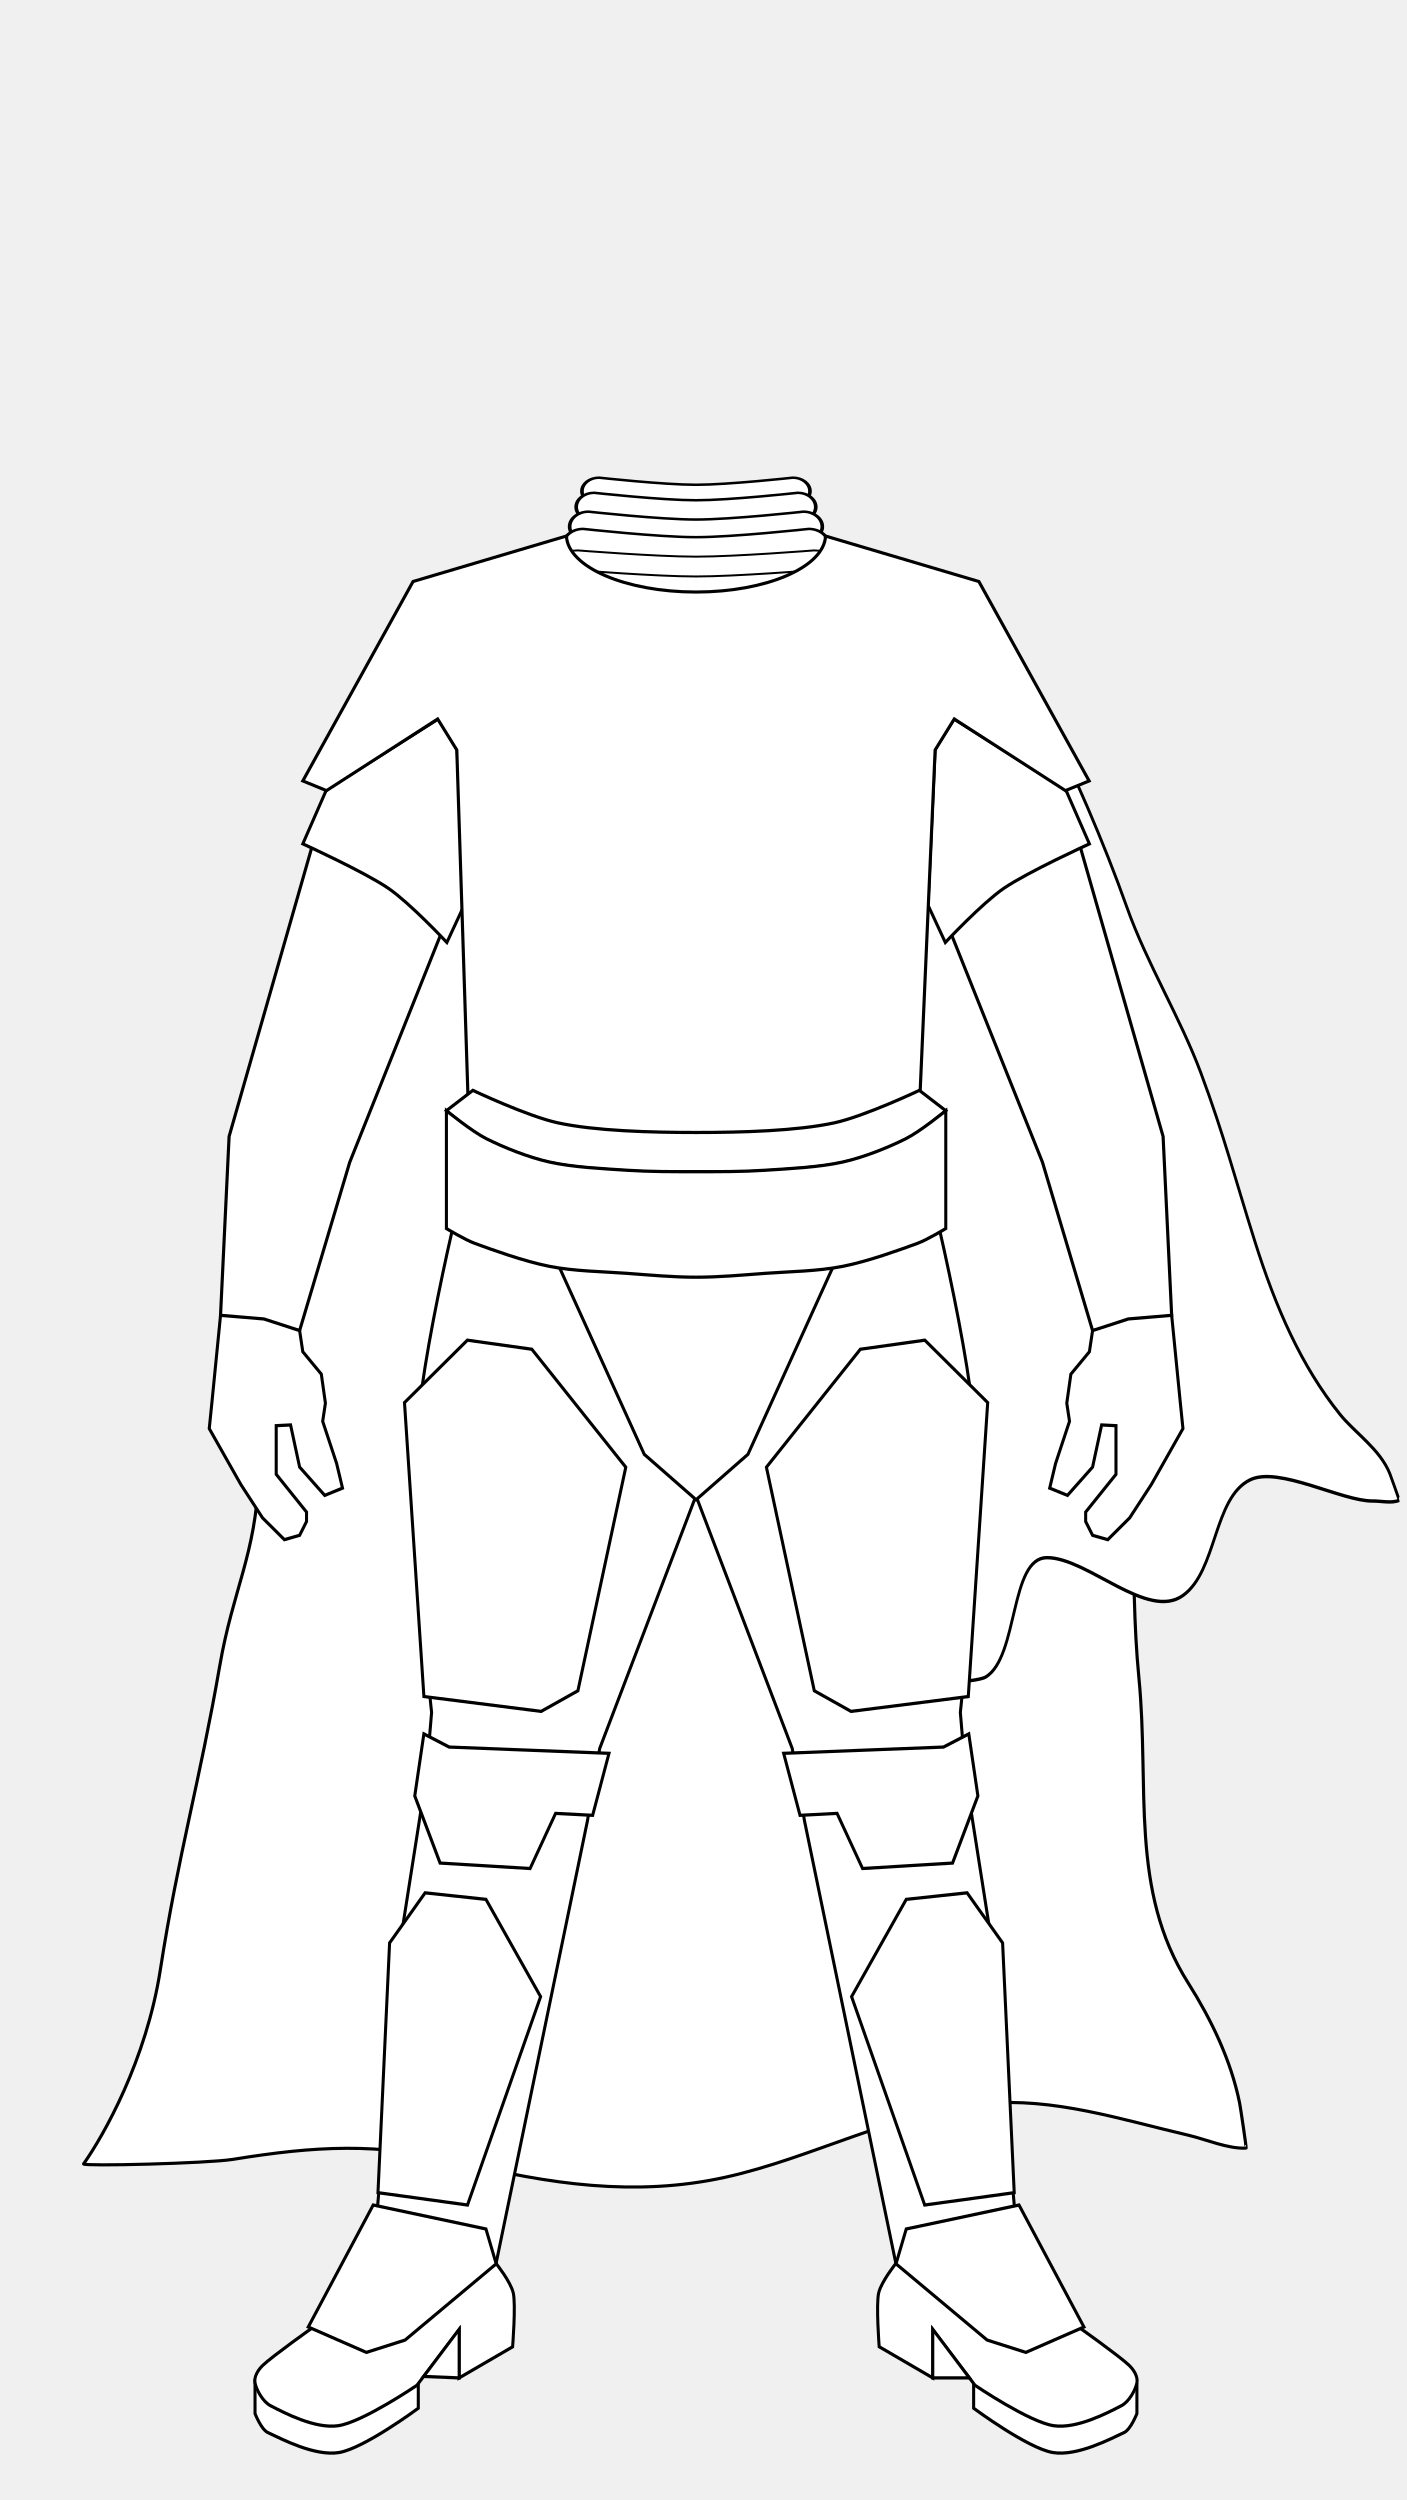
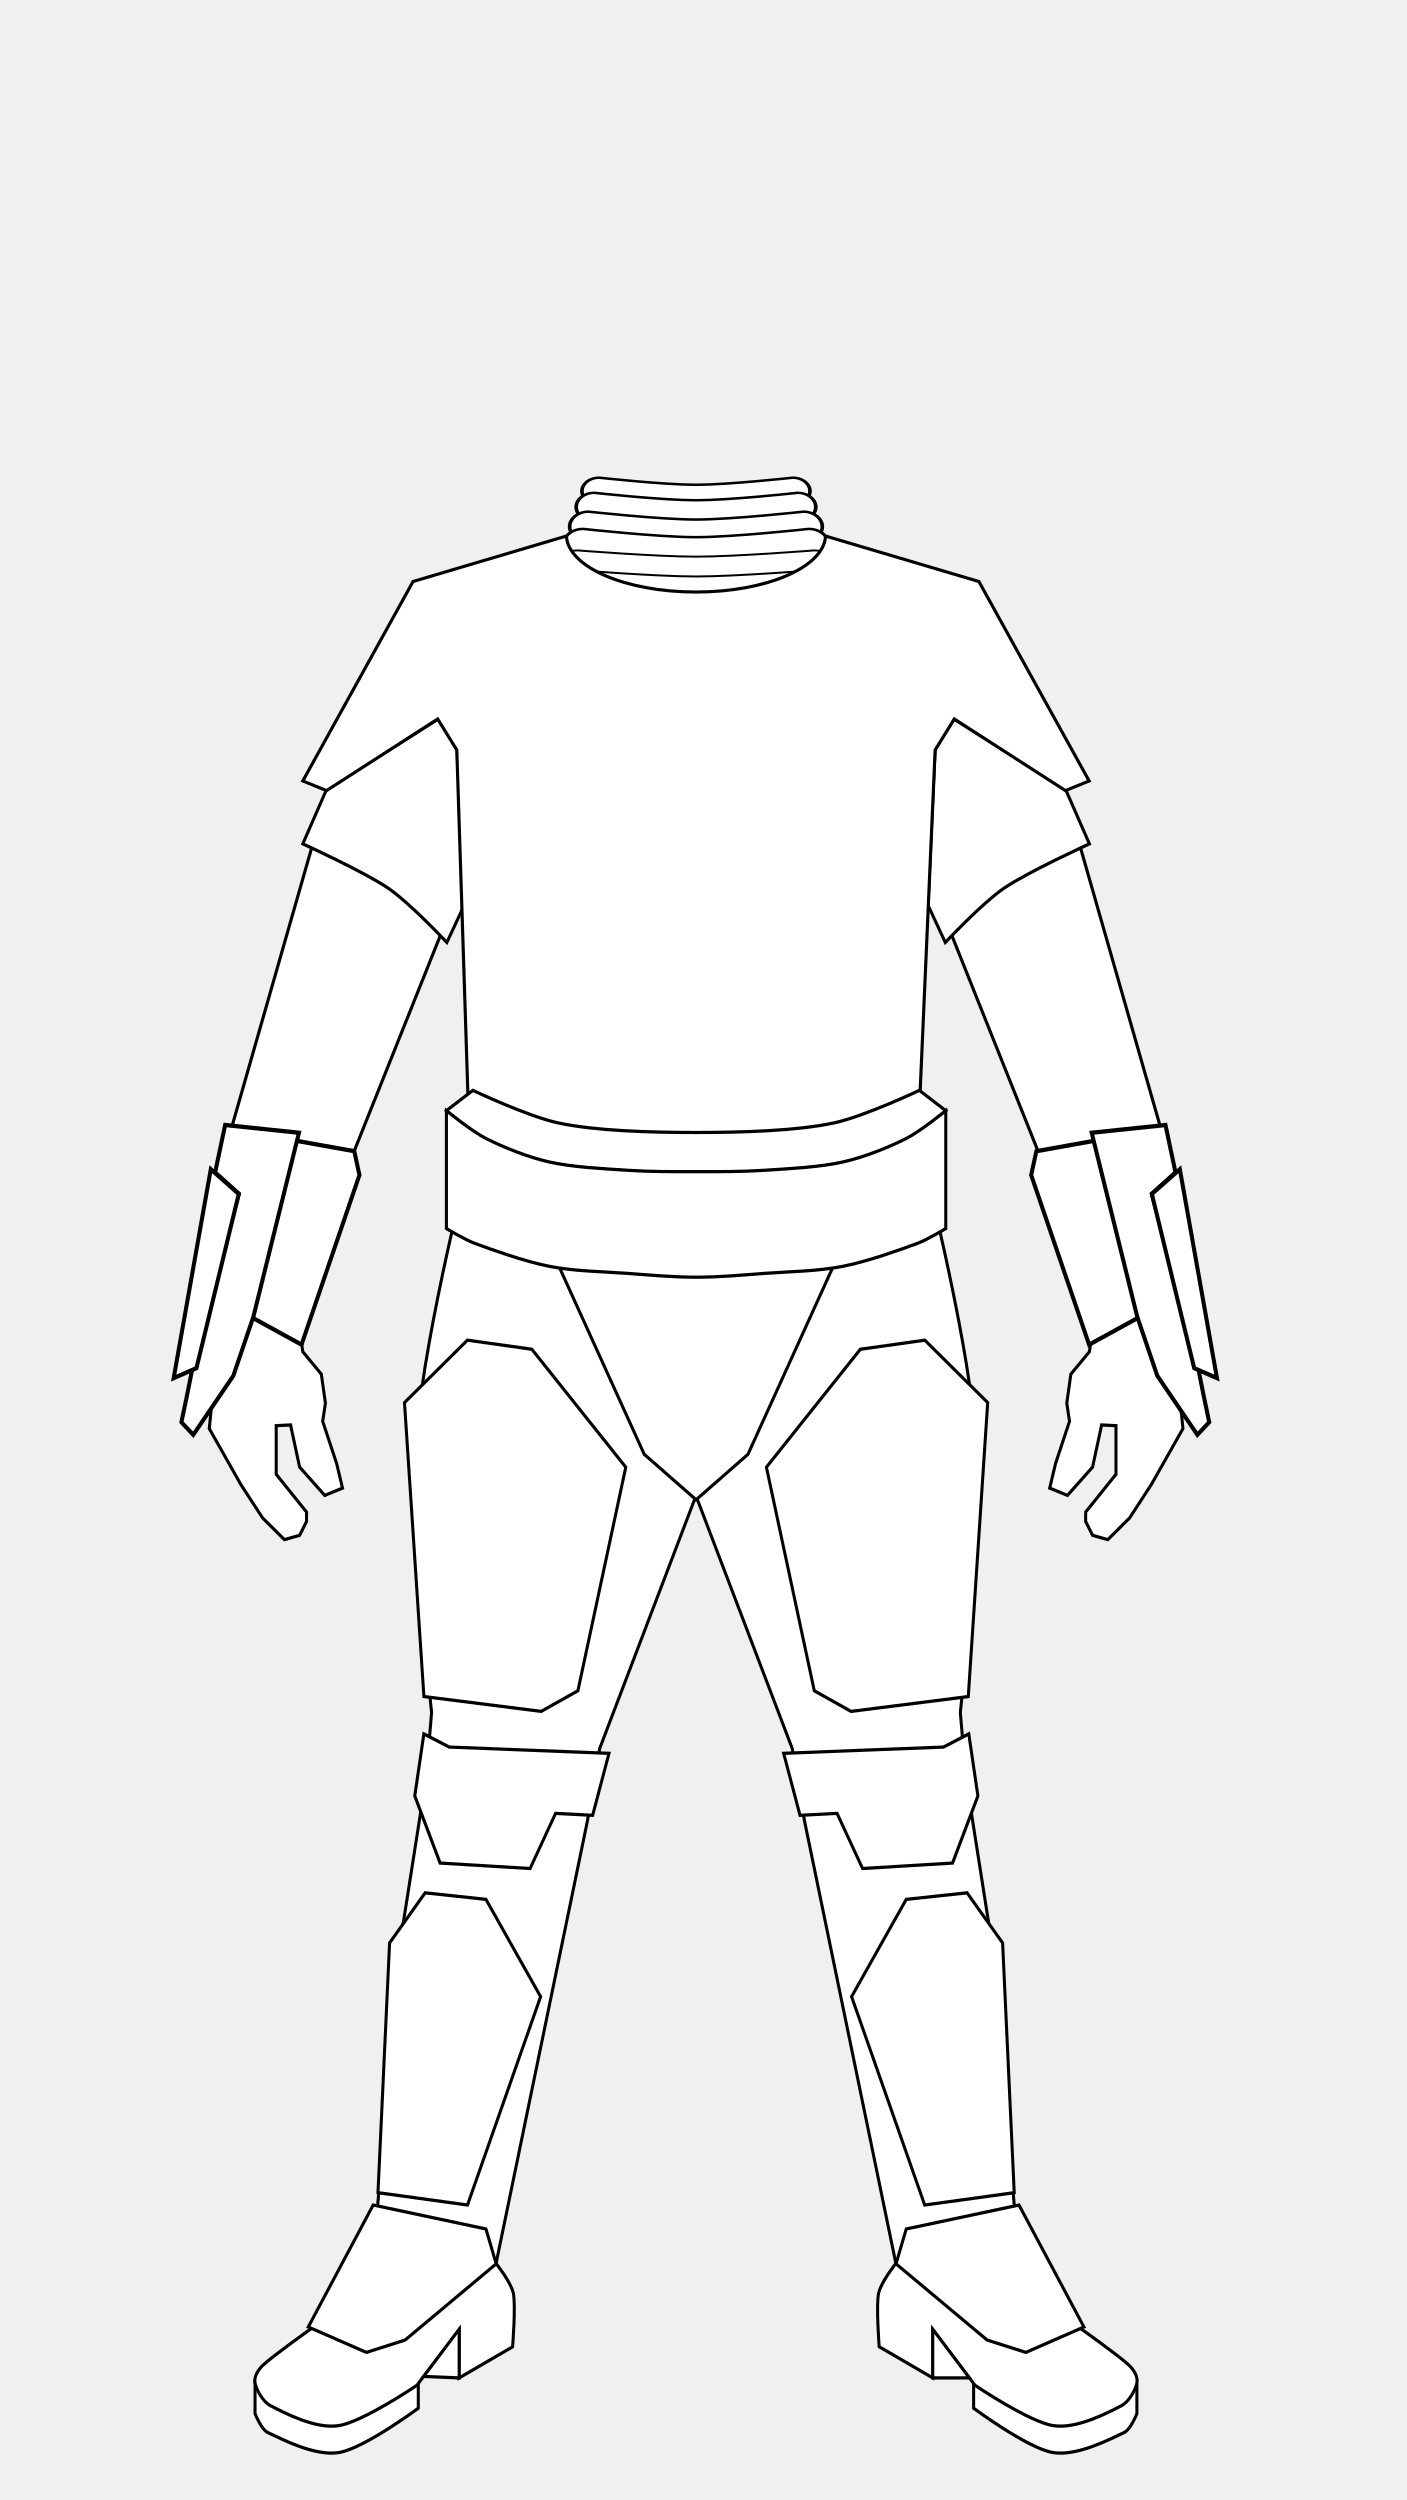
<svg xmlns="http://www.w3.org/2000/svg" id="Male-Body" width="100%" height="100%" viewBox="0 0 1800 3200" version="1.1" style="stroke:black;fill:white;">
  <style>
		.overrideFill [style] {
			fill: inherit !important;
		}
	</style>
-   <g id="Back" transform="matrix(1,0,0,1,-345.148,0)">
-     <g id="Cape-Full" transform="matrix(4.16667,0,0,4.16667,-106.797,-2.27374e-13)">
-       <path d="M282.382,188.133C252.498,199.416 219.224,253.787 215.107,295.138C212.51,321.231 199.786,347.741 200.978,373.719C202.186,400.062 188.897,427.382 187.92,453.706C187.04,477.422 180.043,488.257 175.981,511.709C169.904,546.803 163.185,569.926 157.733,605.049C153.4,632.967 140.299,656.04 134.145,664.751C133.582,665.547 172.258,664.613 180.066,663.35C205.284,659.269 224.613,658.09 249.639,664.229C276.827,670.898 303.539,674.986 331.343,668.837C358.129,662.913 383.311,648.755 410.783,646.225C432.127,644.259 452.952,651.144 473.474,655.924C478.676,657.136 485.884,660.234 491.268,659.892C491.404,659.884 489.545,647.386 489.273,646.04C486.62,632.918 480.568,620.393 473.47,609.161C455.416,580.592 461.642,549.247 458.342,515.481C455.143,482.746 458.488,449.941 452.986,417.265C448.119,388.362 431.018,361.468 426.736,332.303C421.711,298.087 410.04,261.437 399.709,228.191C387.039,187.419 312.266,176.85 282.382,188.133Z" style="stroke-width:0.97px;" />
-     </g>
-     <g id="Cape-Shoulder" transform="matrix(0.871254,0,0,1.0528,117.868,-16.9251)">
-       <path d="M1552.7,783.806C1536.45,746.35 1522.52,708.924 1522.52,708.924C1528.19,698.577 1571.95,698.914 1584.23,699.549C1612.85,701.028 1653.09,711.751 1670.56,729.276C1680.53,739.27 1700.88,739.819 1707.64,751.967C1708.17,752.916 1714.34,763.088 1713.75,763.539C1713.67,763.599 1717.21,784.138 1721.36,808.087C1750.4,827.225 1776.49,852.445 1794.03,881.876C1838.26,956.076 1882.39,1039.73 1916.55,1119.39C1945.68,1187.3 1994.99,1253.64 2025.12,1320.56C2059.17,1396.22 2075.4,1449.28 2104.84,1526.43C2135.2,1606.03 2172.7,1677.06 2229.28,1735.43C2251.53,1758.38 2288.19,1777.74 2302.77,1807.86C2304.26,1810.95 2316.79,1840.04 2316.52,1840.14C2305.86,1844.13 2289.09,1840.88 2277.71,1841.02C2232.81,1841.54 2138.94,1798.1 2097.11,1815.4C2043.26,1837.66 2049.08,1925.72 1999,1955.77C1947.02,1986.97 1858.82,1909.99 1799.1,1909.88C1744.13,1909.77 1757.38,2030.24 1709.18,2054.92C1694.26,2062.56 1596.3,2064.12 1596.88,2061.87C1603.23,2037.21 1613.58,1973.8 1602.77,1903.84C1589.18,1815.83 1586.57,1756.05 1574.26,1667.74C1566.04,1608.72 1572.61,1578.45 1557.76,1520.67C1541.28,1456.53 1549.02,1382.75 1528.1,1319.86C1507.47,1257.83 1514.64,1186.34 1501.6,1121.81C1480.94,1019.54 1498.72,829.766 1551.31,784.951C1551.77,784.562 1552.23,784.181 1552.7,783.806Z" style="stroke-width:4.18px;" />
-     </g>
+   <g id="Back">
+     <defs>
+       <g id="Full_Cape" transform="matrix(4.16667,0,0,4.16667,-106.797,0)">
+         <path id="Cape_Full" d="M282.382,188.133C252.498,199.416 219.224,253.787 215.107,295.138C212.51,321.231 199.786,347.741 200.978,373.719C202.186,400.062 188.897,427.382 187.92,453.706C187.04,477.422 180.043,488.257 175.981,511.709C169.904,546.803 163.185,569.926 157.733,605.049C153.4,632.967 140.299,656.04 134.145,664.751C133.582,665.547 172.258,664.613 180.066,663.35C205.284,659.269 224.613,658.09 249.639,664.229C276.827,670.898 303.539,674.986 331.343,668.837C358.129,662.913 383.311,648.755 410.783,646.225C432.127,644.259 452.952,651.144 473.474,655.924C478.676,657.136 485.884,660.234 491.268,659.892C491.404,659.884 489.545,647.386 489.273,646.04C486.62,632.918 480.568,620.393 473.47,609.161C455.416,580.592 461.642,549.247 458.342,515.481C455.143,482.746 458.488,449.941 452.986,417.265C448.119,388.362 431.018,361.468 426.736,332.303C421.711,298.087 410.04,261.437 399.709,228.191C387.039,187.419 312.266,176.85 282.382,188.133Z" style="stroke-width:0.97px;" />
+       </g>
+       <g id="Shoulder_Cape" transform="matrix(0.871254,0,0,1.0528,117.868,-16.9251)">
+         <path id="Cape_Shoulder" d="M1552.7,783.806C1536.45,746.35 1522.52,708.924 1522.52,708.924C1528.19,698.577 1571.95,698.914 1584.23,699.549C1612.85,701.028 1653.09,711.751 1670.56,729.276C1680.53,739.27 1700.88,739.819 1707.64,751.967C1708.17,752.916 1714.34,763.088 1713.75,763.539C1713.67,763.599 1717.21,784.138 1721.36,808.087C1750.4,827.225 1776.49,852.445 1794.03,881.876C1838.26,956.076 1882.39,1039.73 1916.55,1119.39C1945.68,1187.3 1994.99,1253.64 2025.12,1320.56C2059.17,1396.22 2075.4,1449.28 2104.84,1526.43C2135.2,1606.03 2172.7,1677.06 2229.28,1735.43C2251.53,1758.38 2288.19,1777.74 2302.77,1807.86C2304.26,1810.95 2316.79,1840.04 2316.52,1840.14C2305.86,1844.13 2289.09,1840.88 2277.71,1841.02C2232.81,1841.54 2138.94,1798.1 2097.11,1815.4C2043.26,1837.66 2049.08,1925.72 1999,1955.77C1947.02,1986.97 1858.82,1909.99 1799.1,1909.88C1744.13,1909.77 1757.38,2030.24 1709.18,2054.92C1694.26,2062.56 1596.3,2064.12 1596.88,2061.87C1603.23,2037.21 1613.58,1973.8 1602.77,1903.84C1589.18,1815.83 1586.57,1756.05 1574.26,1667.74C1566.04,1608.72 1572.61,1578.45 1557.76,1520.67C1541.28,1456.53 1549.02,1382.75 1528.1,1319.86C1507.47,1257.83 1514.64,1186.34 1501.6,1121.81C1480.94,1019.54 1498.72,829.766 1551.31,784.951C1551.77,784.562 1552.23,784.181 1552.7,783.806Z" style="stroke-width:4.18px;" />
+       </g>
+     </defs>
+     <g id="Cape" class="optional" transform="matrix(1,0,0,1,-345.148,0)">
+ 			</g>
  </g>
  <g id="Body" transform="matrix(1.00223,0,0,1.14613,-458.879,1182.3)">
-     <g id="Boots" transform="matrix(1.32517,0,0,1.49961,729.581,-966.59)">
-       <g transform="matrix(1.31718,0,0,1.08136,-758.572,-124.051)">
-         <path d="M726.29,1716.4L726.29,1733.18C726.29,1733.18 686.583,1760.92 668.24,1763.71C650.512,1766.41 626.465,1754.43 616.231,1749.95C611.31,1747.8 606.835,1736.87 606.835,1736.87L606.835,1716.07L618.244,1729.82L668.576,1744.25L726.29,1716.4Z" style="stroke-width:2.24px;" />
-       </g>
-       <g transform="matrix(-1.31718,0,0,1.08136,1689.97,-124.051)">
-         <path d="M726.29,1716.4L726.29,1733.18C726.29,1733.18 686.583,1760.92 668.24,1763.71C650.512,1766.41 626.465,1754.43 616.231,1749.95C611.31,1747.8 606.835,1736.87 606.835,1736.87L606.835,1716.07C606.835,1716.07 612.824,1727.35 618.244,1729.82C628.534,1734.52 668.576,1744.25 668.576,1744.25L726.29,1716.4Z" style="stroke-width:2.24px;" />
-       </g>
-       <g transform="matrix(1.31718,0,0,1.08136,-758.572,-122.969)">
-         <path d="M649.785,1676.13C649.785,1676.13 619.698,1696.21 612.54,1702.64C609.227,1705.62 605.942,1710.36 606.835,1714.72C607.786,1719.37 612.409,1727.66 618.244,1730.49C628.366,1735.41 650.646,1746.48 667.569,1744.25C685.409,1741.9 725.283,1716.4 725.283,1716.4L756.196,1678.15L756.083,1711.37L795.299,1689.89C795.299,1689.89 797.784,1660.65 795.748,1652.65C793.795,1644.97 783.196,1632.47 783.196,1632.47L728.303,1626.14L649.785,1676.13Z" style="stroke-width:2.24px;" />
-       </g>
-       <g transform="matrix(-1.31718,0,0,1.08136,1689.97,-122.969)">
-         <path d="M649.785,1676.13C649.785,1676.13 619.698,1696.21 612.54,1702.64C609.227,1705.62 605.942,1710.36 606.835,1714.72C607.786,1719.37 612.409,1727.66 618.244,1730.49C628.366,1735.41 650.646,1746.48 667.569,1744.25C685.409,1741.9 725.283,1716.4 725.283,1716.4L756.196,1678.15L756.196,1711.31L795.412,1689.83C795.412,1689.83 797.784,1660.65 795.748,1652.65C793.795,1644.97 783.196,1632.47 783.196,1632.47L728.303,1626.14L649.785,1676.13Z" style="stroke-width:2.24px;" />
-       </g>
-       <g transform="matrix(1.31718,0,0,1.08136,-758.572,-122.969)">
-         <path d="M730.205,1710.31L756.196,1711.31L756.196,1677.81L730.205,1710.31Z" style="stroke-width:2.24px;" />
-       </g>
-       <g transform="matrix(-1.31718,0,0,1.08136,1689.97,-122.969)">
-         <path d="M729.401,1711.31L756.196,1711.31L756.196,1677.81L729.401,1711.31Z" style="stroke-width:2.24px;" />
-       </g>
-     </g>
    <g id="Flight-Suit" transform="matrix(0.997778,0,0,1.0475,73.6392,34.784)">
-       <g id="Pants" transform="matrix(1.74938,0,0,1.54809,-350.077,-1132.01)">
-         <path d="M859.029,1277.8L850.029,1327.8L783.196,1632.47C783.196,1632.47 753.306,1649.43 737.963,1652.32C722.619,1655.21 691.136,1649.81 691.136,1649.81L714.446,1403.13L732.029,1297.8L736.029,1252.97C736.029,1252.97 720.696,1122.29 725.696,1057.13C730.696,991.977 766.029,862.023 766.029,862.023L929.463,865.356L1092.9,862.023C1092.9,862.023 1128.23,991.977 1133.23,1057.13C1138.23,1122.29 1122.9,1252.97 1122.9,1252.97L1126.9,1297.8L1144.48,1403.13L1167.79,1649.81C1167.79,1649.81 1135.54,1656.64 1120.2,1653.76C1104.86,1650.87 1075.73,1632.47 1075.73,1632.47L1008.9,1327.8L999.897,1277.8L929.463,1103.8L859.029,1277.8Z" style="stroke-width:2.24px;" />
-       </g>
-       <g id="Neck-padding" transform="matrix(2.03538,0,0,1.63063,328.037,-1007.92)">
+       <g id="Padding" transform="matrix(2.03538,0,0,1.63063,328.037,-1007.92)">
        <g transform="matrix(1.29579,0,0,0.929431,-738.62,-84.9653)">
          <path d="M984.737,430.319C984.737,425.068 981.013,420.806 976.426,420.806C976.426,420.806 945.078,425.806 929.404,425.806C913.73,425.806 882.382,420.806 882.382,420.806C877.795,420.806 874.071,425.068 874.071,430.319C874.071,435.569 877.795,439.832 882.382,439.832C882.382,439.832 913.73,444.832 929.404,444.832C945.078,444.832 976.426,439.832 976.426,439.832C981.013,439.832 984.737,435.569 984.737,430.319Z" style="stroke-width:1.78px;" />
        </g>
        <g transform="matrix(1.36143,0,0,0.976507,-799.619,-94.8875)">
          <path d="M984.737,430.319C984.737,425.068 981.013,420.806 976.426,420.806C976.426,420.806 945.078,425.806 929.404,425.806C913.73,425.806 882.382,420.806 882.382,420.806C877.795,420.806 874.071,425.068 874.071,430.319C874.071,435.569 877.795,439.832 882.382,439.832C882.382,439.832 913.73,444.832 929.404,444.832C945.078,444.832 976.426,439.832 976.426,439.832C981.013,439.832 984.737,435.569 984.737,430.319Z" style="stroke-width:1.7px;" />
        </g>
        <g transform="matrix(1.43578,0,0,1.02984,-868.719,-104.993)">
          <path d="M984.737,430.319C984.737,425.068 981.013,420.806 976.426,420.806C976.426,420.806 945.078,425.806 929.404,425.806C913.73,425.806 882.382,420.806 882.382,420.806C877.795,420.806 874.071,425.068 874.071,430.319C874.071,435.569 877.795,439.832 882.382,439.832C882.382,439.832 913.73,444.832 929.404,444.832C945.078,444.832 976.426,439.832 976.426,439.832C981.013,439.832 984.737,435.569 984.737,430.319Z" style="stroke-width:1.61px;" />
        </g>
        <g transform="matrix(1.50761,0,0,1.08136,-935.486,-115.4)">
          <path d="M984.737,430.319C984.737,425.068 981.013,420.806 976.426,420.806C976.426,420.806 945.078,425.806 929.404,425.806C913.73,425.806 882.382,420.806 882.382,420.806C877.795,420.806 874.071,425.068 874.071,430.319C874.071,435.569 877.795,439.832 882.382,439.832C882.382,439.832 913.73,444.832 929.404,444.832C945.078,444.832 976.426,439.832 976.426,439.832C981.013,439.832 984.737,435.569 984.737,430.319Z" style="stroke-width:1.53px;" />
        </g>
        <g transform="matrix(1.57903,0,0,0.816557,-1001.86,10.0899)">
          <path d="M984.737,430.319C984.737,425.068 981.013,420.806 976.426,420.806C976.426,420.806 945.078,425.806 929.404,425.806C913.73,425.806 882.382,420.806 882.382,420.806C877.795,420.806 874.071,425.068 874.071,430.319C874.071,435.569 877.795,439.832 882.382,439.832C882.382,439.832 913.73,444.832 929.404,444.832C945.078,444.832 976.426,439.832 976.426,439.832C981.013,439.832 984.737,435.569 984.737,430.319Z" style="stroke-width:1.59px;" />
        </g>
        <g transform="matrix(1.57903,0,0,0.816557,-1001.86,23.0506)">
          <path d="M984.737,430.319C984.737,425.068 981.013,420.806 976.426,420.806C976.426,420.806 945.078,425.806 929.404,425.806C913.73,425.806 882.382,420.806 882.382,420.806C877.795,420.806 874.071,425.068 874.071,430.319C874.071,435.569 877.795,439.832 882.382,439.832C882.382,439.832 913.73,449.461 929.404,449.461C945.078,449.461 976.426,439.832 976.426,439.832C981.013,439.832 984.737,435.569 984.737,430.319Z" style="stroke-width:1.59px;" />
        </g>
      </g>
-       <g transform="matrix(1,0,0,0.832936,436.906,-1031.55)">
-         <path d="M1309.9,1026.97L1436.93,1470.97L1447.89,1699.91L1346.67,1719.43L1282.52,1503.94L1137.87,1142L1145.14,976.225L1169.63,936.575L1309.9,1026.97Z" style="stroke-width:4.04px;" />
+       <g id="Jacket">
+         <g transform="matrix(1,0,0,0.832936,436.906,-1031.55)">
+           <path d="M1309.9,1026.97L1436.93,1470.97L1447.89,1699.91L1346.67,1719.43L1282.52,1503.94L1137.87,1142L1145.14,976.225L1169.63,936.575L1309.9,1026.97Z" style="stroke-width:4.04px;" />
+         </g>
+         <g transform="matrix(1,0,0,0.832936,436.906,-1031.55)">
+           <path d="M368.514,1026.7L508.368,936.575L532.859,976.225L538.38,1147.23L395.824,1503.94L331.668,1719.43L230.445,1699.91L241.412,1470.97L368.514,1026.7Z" style="stroke-width:4.04px;" />
+         </g>
      </g>
-       <g transform="matrix(1,0,0,0.832936,436.906,-1031.55)">
-         <path d="M368.514,1026.7L508.368,936.575L532.859,976.225L538.38,1147.23L395.824,1503.94L331.668,1719.43L230.445,1699.91L241.412,1470.97L368.514,1026.7Z" style="stroke-width:4.04px;" />
-       </g>
-     </g>
-     <g id="Gloves" transform="matrix(0.997778,0,0,1.0475,73.6392,34.784)">
-       <g transform="matrix(-1.74938,0,0,1.54809,2902.23,-1132.01)">
-         <path d="M641.796,1004.6L655.339,1020.01L658.339,1040.01L656.339,1052.51L666.53,1081.51L670.839,1098.51L657.839,1103.51L639.456,1084.01L632.839,1055.01L622.339,1055.51L622.339,1089.01L644.523,1115.01L644.523,1121.51L639.456,1131.01L628.339,1134.01L612.339,1119.01L596.456,1096.01L578.839,1066.67L573.339,1057.51L575.339,1039.01L581.594,979.514L613.339,982.014L639.456,990.014L641.796,1004.6Z" style="stroke-width:2.24px;" />
-       </g>
-       <g transform="matrix(1.74938,0,0,1.54809,-350.077,-1132.01)">
-         <path d="M641.796,1004.6L655.339,1020.01L658.339,1040.01L656.339,1052.51L666.53,1081.51L670.839,1098.51L657.839,1103.51L639.456,1084.01L632.839,1055.01L622.339,1055.51L622.339,1089.01L644.523,1115.01L644.523,1121.51L639.456,1131.01L628.339,1134.01L612.339,1119.01L596.456,1096.01L578.839,1066.67L573.339,1057.51L575.339,1039.01L581.594,979.514L613.339,982.014L639.456,990.014L641.796,1004.6Z" style="stroke-width:2.24px;" />
+       <g id="Pants" transform="matrix(1.74938,0,0,1.54809,-350.077,-1132.01)">
+         <path d="M859.029,1277.8L850.029,1327.8L783.196,1632.47C783.196,1632.47 753.306,1649.43 737.963,1652.32C722.619,1655.21 691.136,1649.81 691.136,1649.81L714.446,1403.13L732.029,1297.8L736.029,1252.97C736.029,1252.97 720.696,1122.29 725.696,1057.13C730.696,991.977 766.029,862.023 766.029,862.023L929.463,865.356L1092.9,862.023C1092.9,862.023 1128.23,991.977 1133.23,1057.13C1138.23,1122.29 1122.9,1252.97 1122.9,1252.97L1126.9,1297.8L1144.48,1403.13L1167.79,1649.81C1167.79,1649.81 1135.54,1656.64 1120.2,1653.76C1104.86,1650.87 1075.73,1632.47 1075.73,1632.47L1008.9,1327.8L999.897,1277.8L929.463,1103.8L859.029,1277.8Z" style="stroke-width:2.24px;" />
      </g>
    </g>
    <g id="Sleeves" transform="matrix(0.997778,0,0,1.0475,73.6392,34.784)">
      <g transform="matrix(-1.74938,0,0,1.54809,2902.23,-1132.01)">
        <path d="M659.13,617.472L641.796,654.806C641.796,654.806 686.894,674.153 704.463,685.472C720.352,695.709 747.213,722.722 747.213,722.722L759.88,697.022L754.68,589.822L740.88,568.822L659.13,617.472Z" style="stroke-width:2.24px;" />
      </g>
      <g transform="matrix(1.74938,0,0,1.54809,-350.077,-1132.01)">
        <path d="M659.13,617.472L641.796,654.806C641.796,654.806 686.894,674.153 704.463,685.472C720.352,695.709 747.213,722.722 747.213,722.722L759.88,697.022L754.68,589.822L740.88,568.822L659.13,617.472Z" style="stroke-width:2.24px;" />
      </g>
    </g>
    <g id="Vest" transform="matrix(0.997778,0,0,0.8725,509.574,-557.169)">
      <path d="M673.214,142.643C675.327,182.234 748.818,214.084 839.037,214.084C929.255,214.084 1002.75,182.234 1004.86,142.653L1006.36,142.857L1201.12,200.628L1342.24,455.875L1311.91,468.266L1169.63,376.575L1145.14,416.225L1122.97,921.589C1122.97,921.589 1030.53,971.83 979.521,978.586C907.797,988.085 764.348,988.085 692.623,978.586C641.616,971.83 549.174,921.589 549.174,921.589L532.859,416.225L508.368,376.575L366.085,468.266L335.762,455.875L476.879,200.628L671.643,142.857L673.214,142.643Z" style="stroke-width:4.04px;" />
+     </g>
+     <g id="Hands" transform="matrix(0.997778,0,0,1.0475,73.6392,34.784)">
+       <g id="Left_Hand" transform="matrix(-1.74938,0,0,1.54809,2902.23,-1132.01)">
+         <path d="M641.796,1004.6L655.339,1020.01L658.339,1040.01L656.339,1052.51L666.53,1081.51L670.839,1098.51L657.839,1103.51L639.456,1084.01L632.839,1055.01L622.339,1055.51L622.339,1089.01L644.523,1115.01L644.523,1121.51L639.456,1131.01L628.339,1134.01L612.339,1119.01L596.456,1096.01L578.839,1066.67L573.339,1057.51L575.339,1039.01L581.594,979.514L613.339,982.014L639.456,990.014L641.796,1004.6Z" style="stroke-width:2.24px;" />
+       </g>
+       <g id="Right_Hand" transform="matrix(1.74938,0,0,1.54809,-350.077,-1132.01)">
+         <path d="M641.796,1004.6L655.339,1020.01L658.339,1040.01L656.339,1052.51L666.53,1081.51L670.839,1098.51L657.839,1103.51L639.456,1084.01L632.839,1055.01L622.339,1055.51L622.339,1089.01L644.523,1115.01L644.523,1121.51L639.456,1131.01L628.339,1134.01L612.339,1119.01L596.456,1096.01L578.839,1066.67L573.339,1057.51L575.339,1039.01L581.594,979.514L613.339,982.014L639.456,990.014L641.796,1004.6Z" style="stroke-width:2.24px;" />
+       </g>
+     </g>
+     <g id="Boots" transform="matrix(1.32517,0,0,1.49961,729.581,-966.59)">
+       <g id="Left_Boot">
+         <g transform="matrix(-1.31718,0,0,1.08136,1689.97,-124.051)">
+           <path d="M726.29,1716.4L726.29,1733.18C726.29,1733.18 686.583,1760.92 668.24,1763.71C650.512,1766.41 626.465,1754.43 616.231,1749.95C611.31,1747.8 606.835,1736.87 606.835,1736.87L606.835,1716.07C606.835,1716.07 612.824,1727.35 618.244,1729.82C628.534,1734.52 668.576,1744.25 668.576,1744.25L726.29,1716.4Z" style="stroke-width:2.24px;" />
+         </g>
+         <g transform="matrix(-1.31718,0,0,1.08136,1689.97,-122.969)">
+           <path d="M649.785,1676.13C649.785,1676.13 619.698,1696.21 612.54,1702.64C609.227,1705.62 605.942,1710.36 606.835,1714.72C607.786,1719.37 612.409,1727.66 618.244,1730.49C628.366,1735.41 650.646,1746.48 667.569,1744.25C685.409,1741.9 725.283,1716.4 725.283,1716.4L756.196,1678.15L756.196,1711.31L795.412,1689.83C795.412,1689.83 797.784,1660.65 795.748,1652.65C793.795,1644.97 783.196,1632.47 783.196,1632.47L728.303,1626.14L649.785,1676.13Z" style="stroke-width:2.24px;" />
+         </g>
+         <g transform="matrix(-1.31718,0,0,1.08136,1689.97,-122.969)">
+           <path d="M729.401,1711.31L756.196,1711.31L756.196,1677.81L729.401,1711.31Z" style="stroke-width:2.24px;" />
+         </g>
+       </g>
+       <g id="Right_Boot">
+         <g transform="matrix(1.31718,0,0,1.08136,-758.572,-124.051)">
+           <path d="M726.29,1716.4L726.29,1733.18C726.29,1733.18 686.583,1760.92 668.24,1763.71C650.512,1766.41 626.465,1754.43 616.231,1749.95C611.31,1747.8 606.835,1736.87 606.835,1736.87L606.835,1716.07L618.244,1729.82L668.576,1744.25L726.29,1716.4Z" style="stroke-width:2.24px;" />
+         </g>
+         <g transform="matrix(1.31718,0,0,1.08136,-758.572,-122.969)">
+           <path d="M649.785,1676.13C649.785,1676.13 619.698,1696.21 612.54,1702.64C609.227,1705.62 605.942,1710.36 606.835,1714.72C607.786,1719.37 612.409,1727.66 618.244,1730.49C628.366,1735.41 650.646,1746.48 667.569,1744.25C685.409,1741.9 725.283,1716.4 725.283,1716.4L756.196,1678.15L756.083,1711.37L795.299,1689.89C795.299,1689.89 797.784,1660.65 795.748,1652.65C793.795,1644.97 783.196,1632.47 783.196,1632.47L728.303,1626.14L649.785,1676.13Z" style="stroke-width:2.24px;" />
+         </g>
+         <g transform="matrix(1.31718,0,0,1.08136,-758.572,-122.969)">
+           <path d="M730.205,1710.31L756.196,1711.31L756.196,1677.81L730.205,1710.31Z" style="stroke-width:2.24px;" />
+         </g>
+       </g>
    </g>
  </g>
  <g id="Lower-Armor" transform="matrix(1.00223,0,0,1.14613,-821.879,1162.3)">
    <g id="Ankles" transform="matrix(1.32517,0,0,1.49961,1091.94,-947.081)">
      <g id="Ankle-Left" transform="matrix(-1.31718,0,0,1.08136,1689.97,-122.969)">
        <path d="M645.696,1674.97L693.196,1590.97L775.696,1607.47L783.196,1631.47L716.529,1683.97L688.196,1692.47L645.696,1674.97Z" style="stroke-width:2.24px;" />
      </g>
      <g id="Ankle-Right" transform="matrix(1.31718,0,0,1.08136,-758.572,-122.969)">
        <path d="M645.696,1674.97L693.196,1590.97L775.696,1607.47L783.196,1631.47L716.529,1683.97L688.196,1692.47L645.696,1674.97Z" style="stroke-width:2.24px;" />
      </g>
    </g>
    <g id="Shins" transform="matrix(1.32517,0,0,1.49961,1091.94,-947.081)">
      <g id="Shin-Left" transform="matrix(-1.31718,0,0,1.08136,1689.97,-122.969)">
        <path d="M705.196,1410.47L731.196,1375.97L775.696,1380.47L815.696,1447.47L762.196,1590.97L696.696,1582.47L705.196,1410.47Z" style="stroke-width:2.24px;" />
      </g>
      <g id="Shin-Right" transform="matrix(1.31718,0,0,1.08136,-758.572,-122.969)">
        <path d="M705.196,1410.47L731.196,1375.97L775.696,1380.47L815.696,1447.47L762.196,1590.97L696.696,1582.47L705.196,1410.47Z" style="stroke-width:2.24px;" />
      </g>
    </g>
    <g id="Knees" transform="matrix(1.32517,0,0,1.49961,1091.94,-947.081)">
      <g id="Knee-Left" transform="matrix(1.24028,-0.342686,0.471162,1.01823,-945.298,235.299)">
        <path d="M729.696,1252.97L725.696,1296.97L751.696,1304.3L755.696,1345.97L819.029,1363.3L853.029,1325.63L862.029,1283.3L841.363,1285.97L729.696,1252.97Z" style="stroke-width:2.24px;" />
      </g>
      <g id="Knee-Right" transform="matrix(-1.24028,-0.342686,-0.471162,1.01823,1877.14,235.299)">
        <path d="M729.696,1252.97L725.696,1296.97L751.696,1304.3L755.696,1345.97L819.029,1363.3L853.029,1325.63L862.029,1283.3L841.363,1285.97L729.696,1252.97Z" style="stroke-width:2.24px;" />
      </g>
    </g>
    <g id="Thighs" transform="matrix(1.32517,0,0,1.49961,1091.94,-947.081)">
      <g id="Thigh-Left" transform="matrix(-1.49662,0,0,1.22868,1819.1,-304.958)">
        <path d="M716.529,1061.97L757.029,1024.13L798.529,1029.63L859.029,1101.13L828.196,1236.63L804.529,1249.13L729.029,1240.13L716.529,1061.97Z" style="stroke-width:1.97px;" />
      </g>
      <g id="Thigh-Right" transform="matrix(1.49662,0,0,1.22868,-887.709,-304.958)">
        <path d="M716.529,1061.97L757.029,1024.13L798.529,1029.63L859.029,1101.13L828.196,1236.63L804.529,1249.13L729.029,1240.13L716.529,1061.97Z" style="stroke-width:1.97px;" />
      </g>
    </g>
    <g id="Groin" transform="matrix(1.74549,0,0,1.62162,86.7033,-1131.49)">
      <path d="M891.529,1073.97L828.196,942.634L1030.73,942.634L967.397,1073.97L929.463,1105.26L891.529,1073.97Z" style="stroke-width:2.24px;" />
    </g>
    <g id="Belt" transform="matrix(1.32517,0,0,1.49961,1091.94,-947.081)">
      <g transform="matrix(1.31718,0,0,1.08136,-758.572,-122.969)">
        <path d="M883.439,878.991C865.546,877.935 840.106,876.688 822.106,872.991C805.978,869.678 787.994,862.75 775.439,856.806C764.997,851.862 746.772,837.324 746.772,837.324L766.106,823.324C766.106,823.324 806.111,841.129 828.196,845.655C855.422,851.236 895.707,852.322 929.463,852.322C963.219,852.322 1003.5,851.236 1030.73,845.655C1052.82,841.129 1092.82,823.324 1092.82,823.324L1112.15,837.324C1112.15,837.324 1093.93,851.862 1083.49,856.806C1070.93,862.75 1052.95,869.678 1036.82,872.991C1018.82,876.688 993.38,877.935 975.487,878.991C960.172,879.894 944.804,879.324 929.463,879.324C914.122,879.324 898.754,879.894 883.439,878.991Z" style="stroke-width:2.24px;" />
      </g>
      <g transform="matrix(1.31718,0,0,1.08136,-758.572,-122.969)">
        <path d="M878.83,949.324C860.937,948.076 840.671,947.944 822.106,944.5C803.541,941.056 779.994,932.996 767.439,928.657C760.179,926.149 746.772,918.468 746.772,918.468L746.772,837.324C746.772,837.324 765.503,851.685 776.106,856.657C788.661,862.546 806.221,869.307 822.106,872.657C839.226,876.269 860.937,877.213 878.83,878.324C895.678,879.37 912.585,879.324 929.463,879.324C946.341,879.324 963.248,879.37 980.097,878.324C997.989,877.213 1019.7,876.269 1036.82,872.657C1052.7,869.307 1070.27,862.546 1082.82,856.657C1093.42,851.685 1112.15,837.324 1112.15,837.324L1112.15,918.468C1112.15,918.468 1098.75,926.149 1091.49,928.657C1078.93,932.996 1055.39,941.056 1036.82,944.5C1018.25,947.944 997.989,948.076 980.097,949.324C963.236,950.5 946.341,951.991 929.463,951.991C912.585,951.991 895.69,950.5 878.83,949.324Z" style="stroke-width:2.24px;" />
      </g>
    </g>
  </g>
  <g id="Upper-body_wrapper" transform="translate(190,557)">
+     <g id="Gauntlet" transform="matrix(1.32813,0,0,1.71875,81.4967,-491.626)">
+       <g id="Left_Gauntlet_Upper-Body_Classic">
+         <g transform="matrix(1.31718,0,0,1.08136,-756.697,-107.226)">
+           <path d="M1219.98,849.641L1177.58,856.806L1173.78,873.241L1216.18,990.041L1252.18,971.441L1219.98,849.641Z" style="stroke-width:2.96px;" />
+         </g>
+         <g transform="matrix(1.31718,0,0,1.08136,-756.697,-107.226)">
+           <path d="M1272.05,838.775L1218.05,844.108L1251.38,970.775L1266.05,1011.44L1295.38,1052.11L1304.05,1043.44L1300.05,1025.44L1293.38,994.108L1262.05,886.108L1279.38,871.441L1272.05,838.775Z" style="stroke-width:2.96px;" />
+         </g>
+         <g transform="matrix(1.31718,0,0,1.08136,-756.697,-107.226)">
+           <path d="M1262.09,886.284L1293.06,1006.22L1309.72,1013.07L1282.56,869.241L1262.09,886.284Z" style="stroke-width:2.96px;" />
+         </g>
+       </g>
+       <g id="Right_Gauntlet_Upper-Body_Classic">
+         <g transform="matrix(-1.31718,0,0,1.08136,1688.09,-107.226)">
+           <path d="M1219.98,849.641L1177.58,856.806L1173.78,873.241L1216.18,990.041L1252.18,971.441L1219.98,849.641Z" style="stroke-width:2.96px;" />
+         </g>
+         <g transform="matrix(-1.31718,0,0,1.08136,1688.09,-107.226)">
+           <path d="M1272.05,838.775L1218.05,844.108L1251.38,970.775L1266.05,1011.44L1295.38,1052.11L1304.05,1043.44L1300.05,1025.44L1293.38,994.108L1262.05,886.108L1279.38,871.441L1272.05,838.775Z" style="stroke-width:2.96px;" />
+         </g>
+         <g transform="matrix(-1.31718,0,0,1.08136,1688.09,-107.226)">
+           <path d="M1262.09,886.284L1293.06,1006.22L1309.72,1013.07L1282.56,869.241L1262.09,886.284Z" style="stroke-width:2.96px;" />
+         </g>
+       </g>
+     </g>
    <g id="Upper-Body_Current" />
  </g>
  <g id="Helmet-wrapper" transform="translate(540,35)">
    <g id="Helmet_Current"> </g>
  </g>
</svg>
